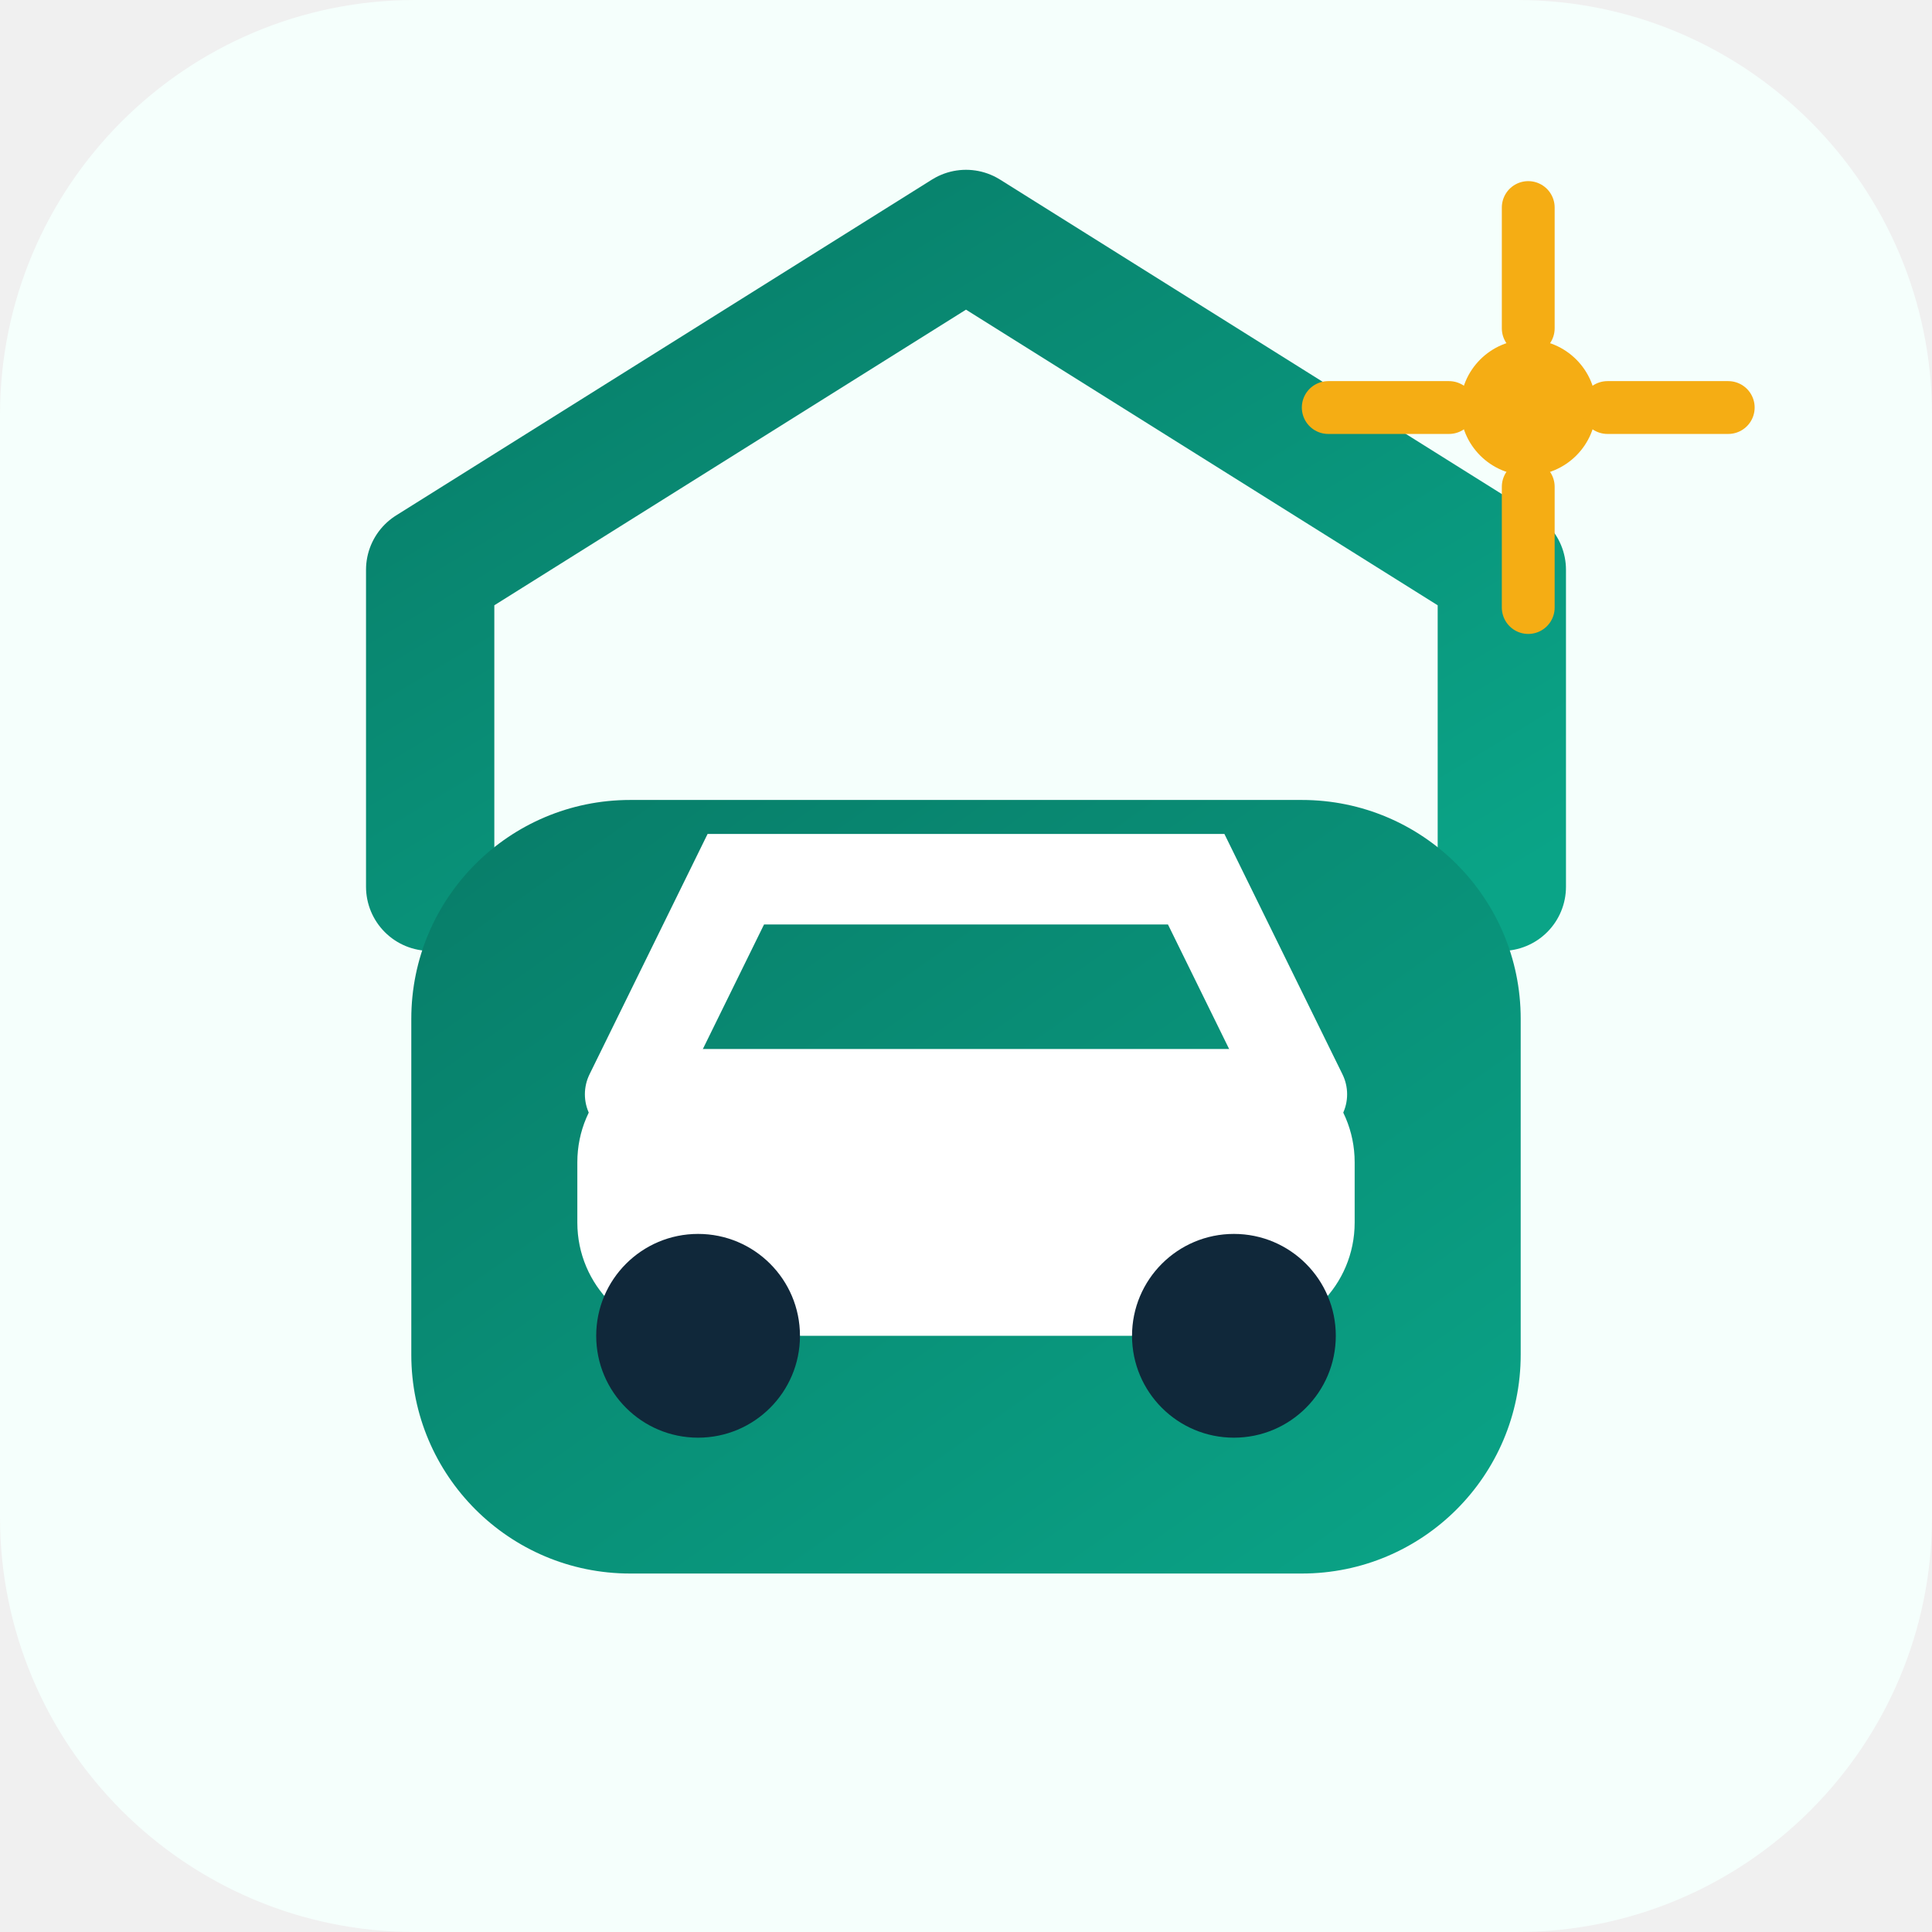
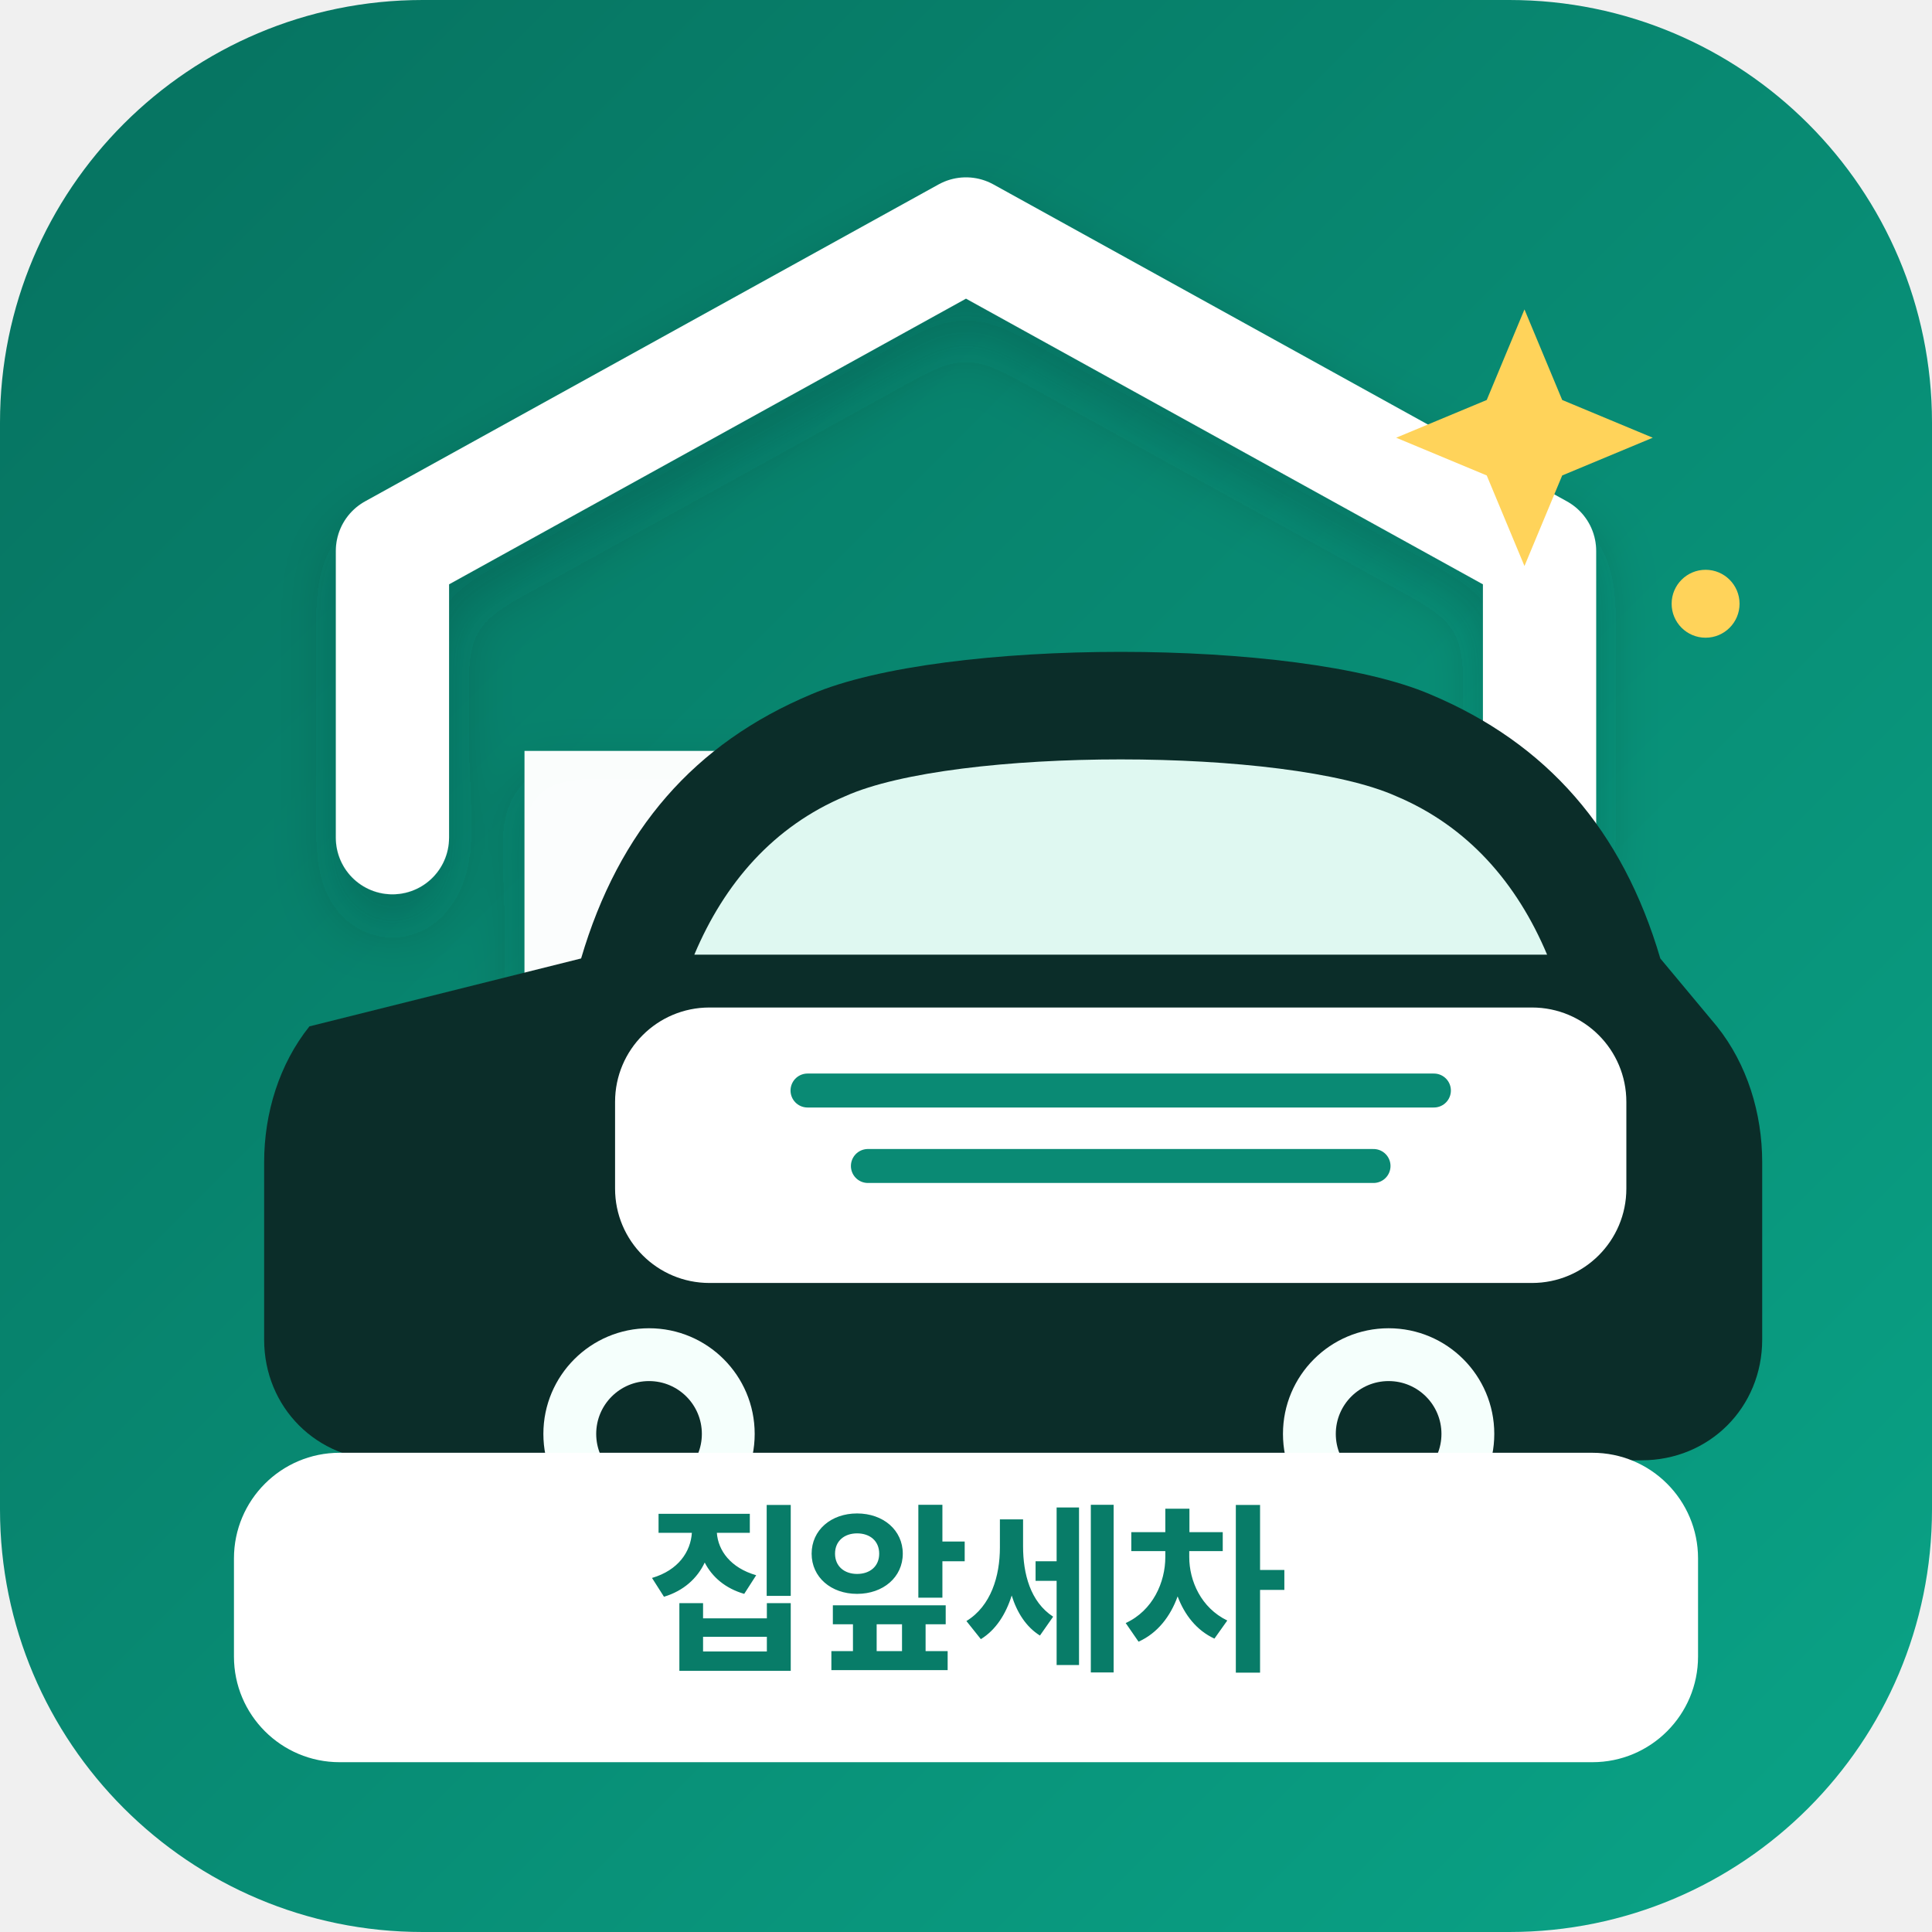
- <svg xmlns="http://www.w3.org/2000/svg" viewBox="0 0 512 512" role="img" aria-label="문앞세차 앳홈 카케어 아이콘">
+ <svg xmlns="http://www.w3.org/2000/svg" viewBox="0 0 512 512" role="img" aria-label="집앞세차 앱 아이콘">
  <defs>
-     <linearGradient id="g" x1="0" x2="1" y1="0" y2="1">
-       <stop stop-color="#087c68" />
+     <linearGradient id="bg" x1="0" y1="0" x2="1" y2="1">
+       <stop offset="0" stop-color="#06715f" />
      <stop offset="1" stop-color="#0aa487" />
    </linearGradient>
+     <filter id="shadow" x="-20%" y="-20%" width="140%" height="140%">
+       <feDropShadow dx="0" dy="8" stdDeviation="8" flood-color="#073b34" flood-opacity=".22" />
+     </filter>
  </defs>
-   <rect width="512" height="512" rx="110" fill="#f5fffc" />
-   <path d="M114 235V151L256 62l142 89v84" fill="none" stroke="url(#g)" stroke-width="34" stroke-linecap="round" stroke-linejoin="round" />
-   <rect x="109" y="212" width="294" height="205" rx="58" fill="url(#g)" />
-   <path d="M167 290l28-57h122l28 57" fill="none" stroke="#fff" stroke-width="24" stroke-linecap="round" />
-   <rect x="153" y="278" width="206" height="76" rx="30" fill="#fff" />
-   <circle cx="185" cy="354" r="27" fill="#10283a" />
-   <circle cx="327" cy="354" r="27" fill="#10283a" />
-   <circle cx="405" cy="108" r="18" fill="#f5ad14" />
-   <path d="M405 55v32M405 129v32M352 108h32M426 108h32" stroke="#f5ad14" stroke-width="14" stroke-linecap="round" />
+   <rect width="512" height="512" rx="112" fill="url(#bg)" />
+   <g filter="url(#shadow)">
+     <path d="M104 222V146L256 62l152 84v76" fill="none" stroke="#ffffff" stroke-width="30" stroke-linecap="round" stroke-linejoin="round" />
+     <path d="M139 199h234v122H139z" fill="#ffffff" opacity=".98" />
+   </g>
+   <g transform="translate(116 164)">
+     <path d="M38 90c10-34 30-57 61-70 35-15 129-15 164 0 31 13 51 36 61 70l15 18c8 10 12 23 12 36v47c0 18-14 32-32 32h-14c-4 28-27 49-56 49s-52-21-56-49h-84c-4 28-27 49-56 49S1 251 0 223H-14c-18 0-32-14-32-32v-47c0-13 4-26 12-36z" fill="#0b2d29" />
+     <path d="M68 89c8-19 21-34 40-42 29-13 117-13 146 0 19 8 32 23 40 42z" fill="#dff8f1" />
+     <rect x="47" y="103" width="268" height="73" rx="25" fill="#ffffff" />
+     <path d="M98 125h166M114 145h134" stroke="#0a8a74" stroke-width="9" stroke-linecap="round" />
+     <circle cx="56" cy="216" r="28" fill="#f5fffc" />
+     <circle cx="56" cy="216" r="14" fill="#0b2d29" />
+     <circle cx="252" cy="216" r="28" fill="#f5fffc" />
+     <circle cx="252" cy="216" r="14" fill="#0b2d29" />
+   </g>
+   <g fill="#ffd35a">
+     <path d="M404 82l10 24 24 10-24 10-10 24-10-24-24-10 24-10z" />
+     <circle cx="452" cy="160" r="9" />
+   </g>
+   <rect x="62" y="385" width="388" height="82" rx="28" fill="#ffffff" />
+   <text x="256" y="439" text-anchor="middle" font-size="48" font-weight="900" letter-spacing="-2" font-family="Noto Sans KR, Apple SD Gothic Neo, Malgun Gothic, sans-serif" fill="#087c68">집앞세차</text>
</svg>
